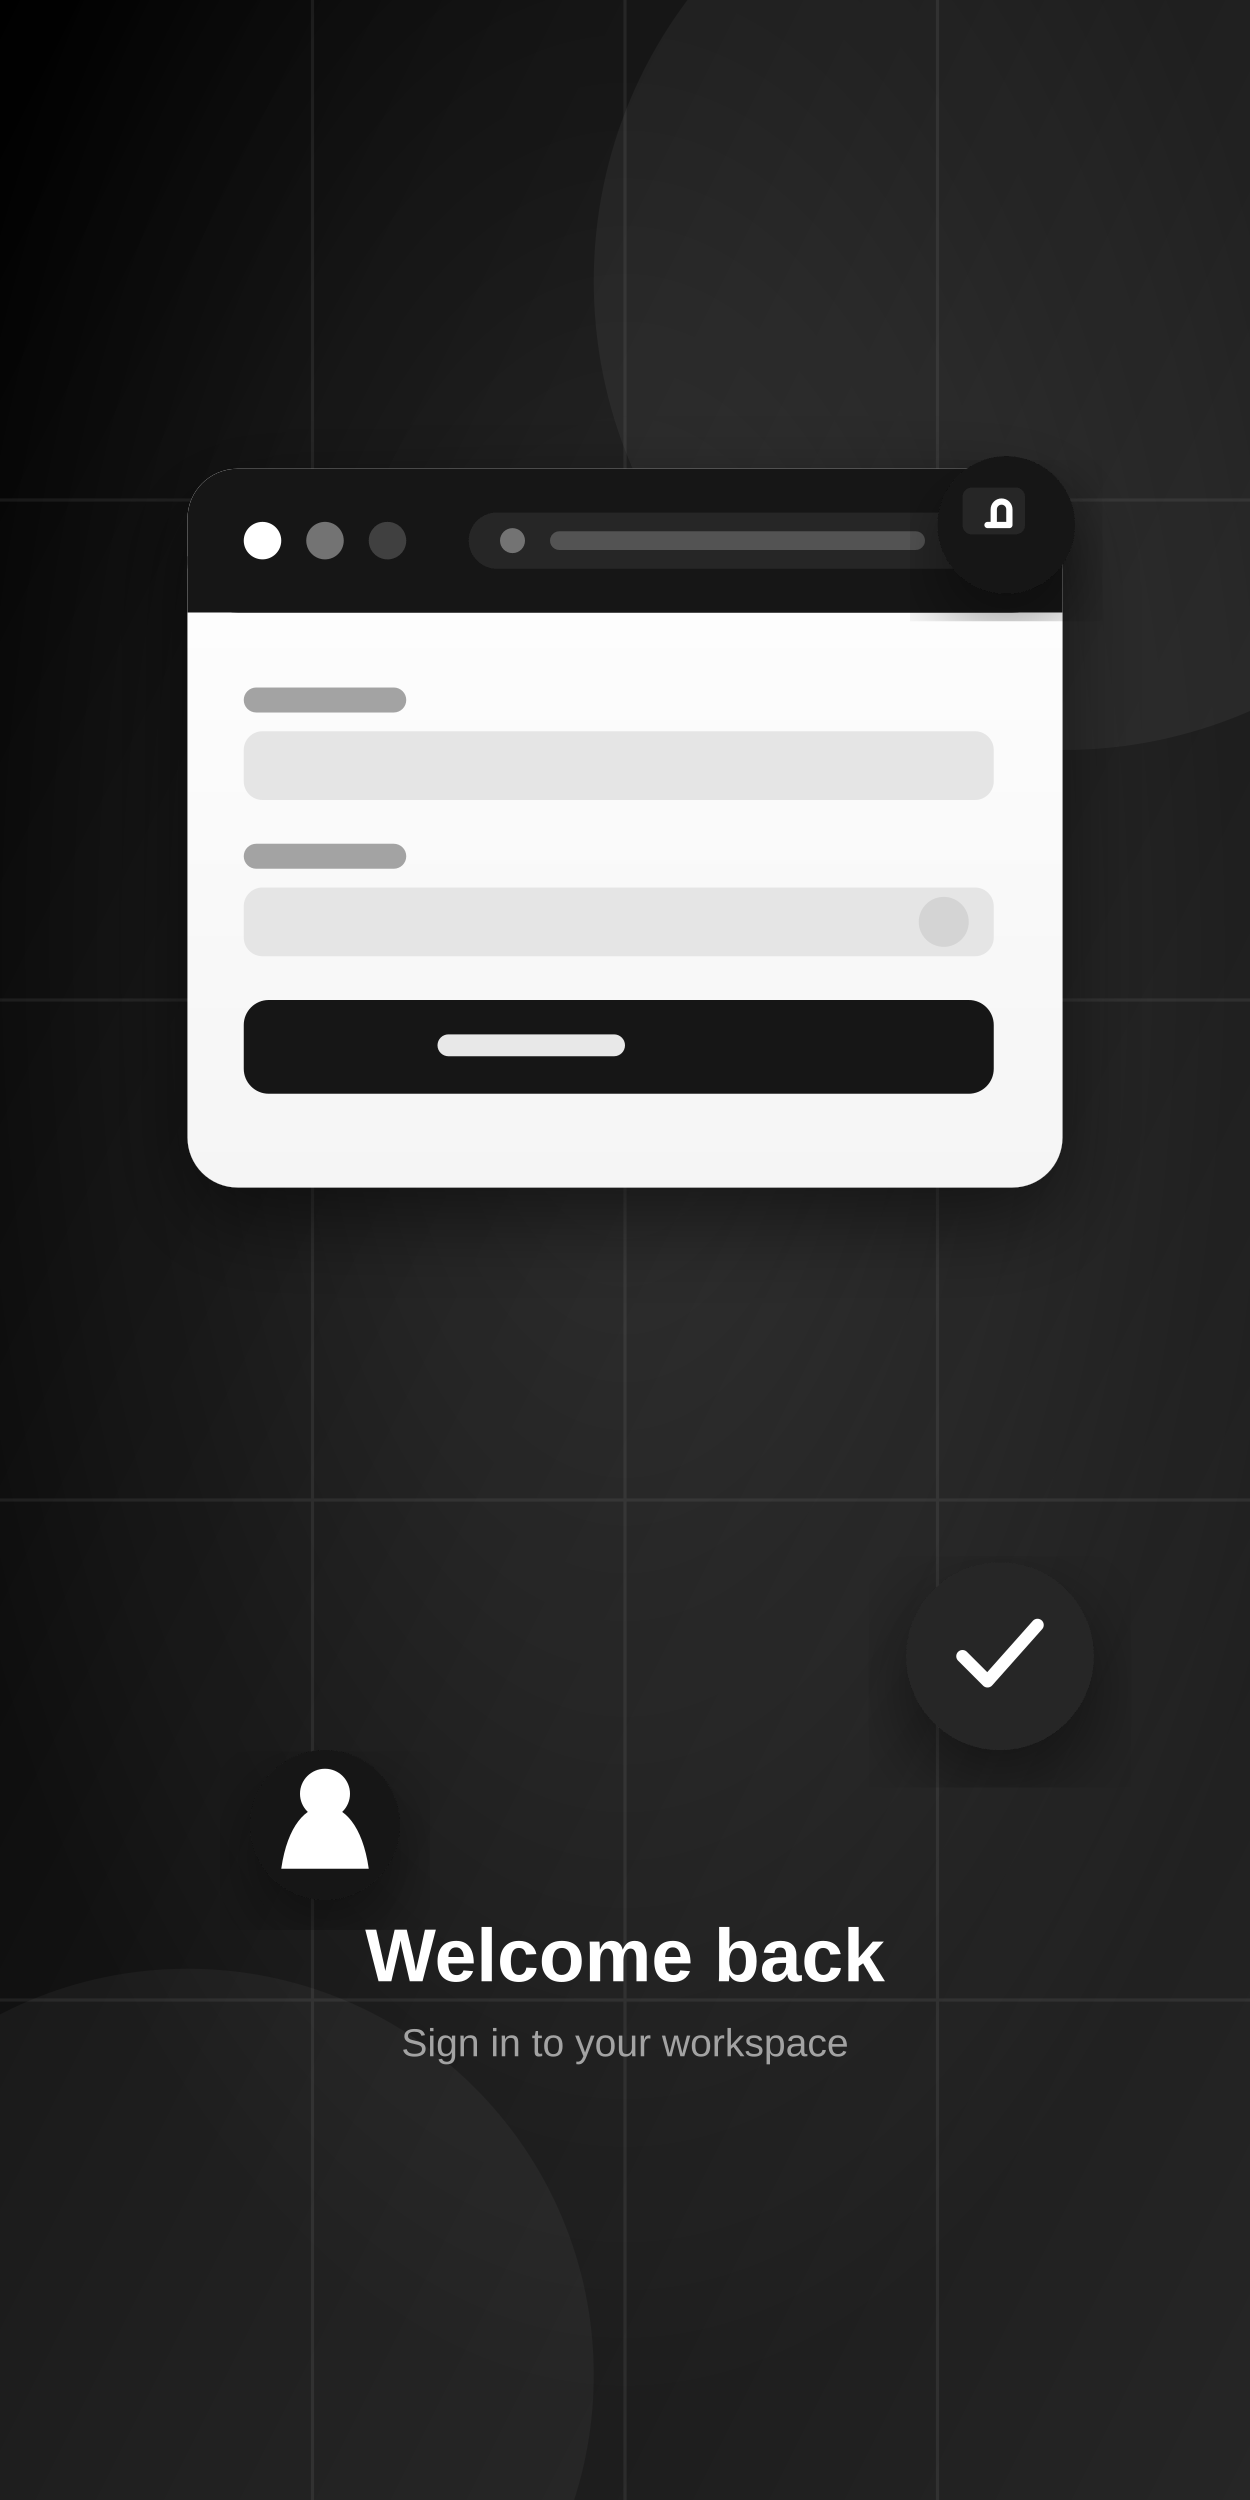
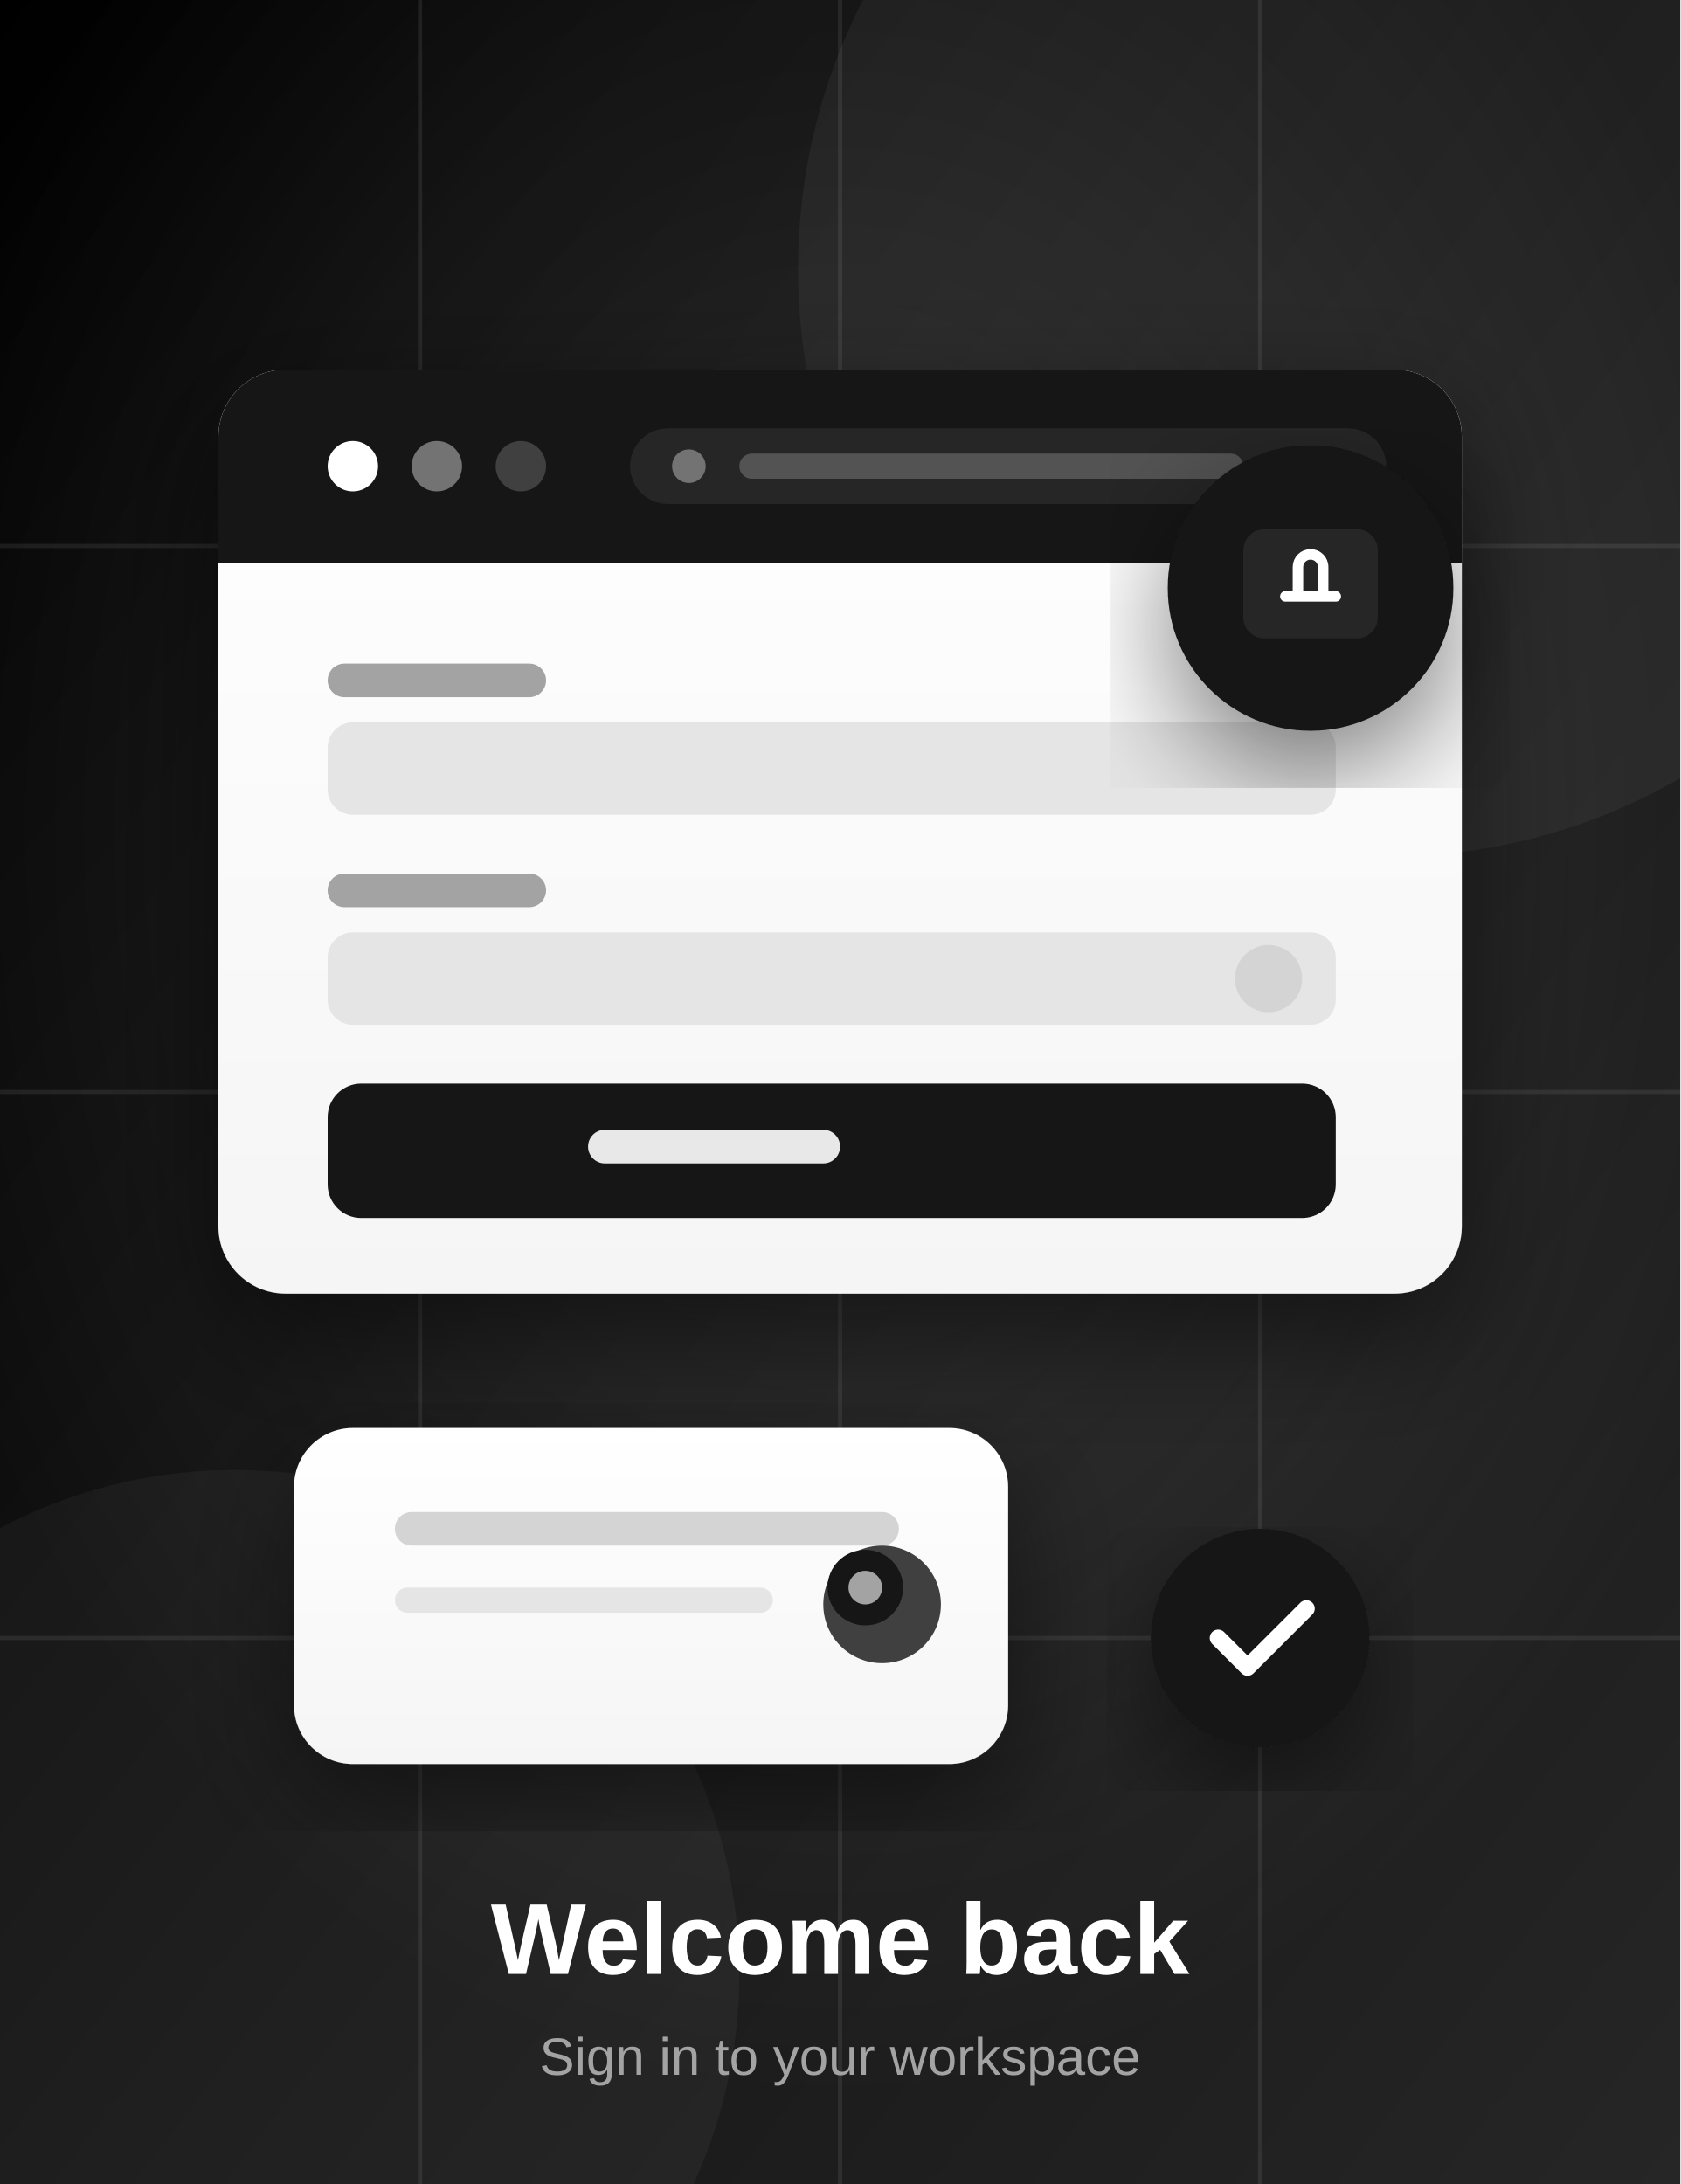
- <svg xmlns="http://www.w3.org/2000/svg" viewBox="0 0 400 800" preserveAspectRatio="xMidYMid slice">
+ <svg xmlns="http://www.w3.org/2000/svg" viewBox="0 0 400 520" preserveAspectRatio="xMidYMid slice">
  <defs>
    <linearGradient id="bg" x1="0" y1="0" x2="1" y2="1">
      <stop offset="0" stop-color="#000000" />
      <stop offset="0.55" stop-color="#171717" />
      <stop offset="1" stop-color="#262626" />
    </linearGradient>
    <linearGradient id="card" x1="0" y1="0" x2="0" y2="1">
      <stop offset="0" stop-color="#ffffff" />
      <stop offset="1" stop-color="#f5f5f5" />
    </linearGradient>
    <filter id="shadow" x="-20%" y="-20%" width="140%" height="140%">
      <feDropShadow dx="0" dy="10" stdDeviation="14" flood-color="#000000" flood-opacity="0.5" />
    </filter>
    <radialGradient id="glow" cx="50%" cy="38%" r="58%">
-       <stop offset="0" stop-color="#ffffff" stop-opacity="0.12" />
+       <stop offset="0" stop-color="#ffffff" stop-opacity="0.13" />
      <stop offset="1" stop-color="#ffffff" stop-opacity="0" />
    </radialGradient>
  </defs>
-   <rect width="400" height="800" fill="url(#bg)" />
-   <rect width="400" height="800" fill="url(#glow)" />
-   <circle cx="340" cy="90" r="150" fill="#ffffff" opacity="0.05" />
-   <circle cx="60" cy="760" r="130" fill="#ffffff" opacity="0.04" />
-   <g opacity="0.07" stroke="#ffffff" stroke-width="1">
-     <line x1="0" y1="160" x2="400" y2="160" />
-     <line x1="0" y1="320" x2="400" y2="320" />
-     <line x1="0" y1="480" x2="400" y2="480" />
-     <line x1="0" y1="640" x2="400" y2="640" />
-     <line x1="100" y1="0" x2="100" y2="800" />
-     <line x1="200" y1="0" x2="200" y2="800" />
-     <line x1="300" y1="0" x2="300" y2="800" />
+   <rect width="400" height="520" fill="url(#bg)" />
+   <rect width="400" height="520" fill="url(#glow)" />
+   <circle cx="330" cy="64" r="140" fill="#ffffff" opacity="0.05" />
+   <circle cx="56" cy="470" r="120" fill="#ffffff" opacity="0.04" />
+   <g opacity="0.08" stroke="#ffffff" stroke-width="1">
+     <line x1="0" y1="130" x2="400" y2="130" />
+     <line x1="0" y1="260" x2="400" y2="260" />
+     <line x1="0" y1="390" x2="400" y2="390" />
+     <line x1="100" y1="0" x2="100" y2="520" />
+     <line x1="200" y1="0" x2="200" y2="520" />
+     <line x1="300" y1="0" x2="300" y2="520" />
  </g>
  <g filter="url(#shadow)">
-     <rect x="60" y="150" width="280" height="230" rx="16" fill="url(#card)" />
-     <rect x="60" y="150" width="280" height="46" rx="16" fill="#171717" />
-     <rect x="60" y="178" width="280" height="18" fill="#171717" />
-     <circle cx="84" cy="173" r="6" fill="#ffffff" />
-     <circle cx="104" cy="173" r="6" fill="#737373" />
-     <circle cx="124" cy="173" r="6" fill="#404040" />
-     <rect x="150" y="164" width="180" height="18" rx="9" fill="#262626" />
-     <circle cx="164" cy="173" r="4" fill="#737373" />
-     <rect x="176" y="170" width="120" height="6" rx="3" fill="#525252" />
-     <rect x="78" y="220" width="52" height="8" rx="4" fill="#a3a3a3" />
-     <rect x="78" y="234" width="240" height="22" rx="6" fill="#e5e5e5" />
-     <rect x="78" y="270" width="52" height="8" rx="4" fill="#a3a3a3" />
-     <rect x="78" y="284" width="240" height="22" rx="6" fill="#e5e5e5" />
-     <circle cx="302" cy="295" r="8" fill="#d4d4d4" />
-     <rect x="78" y="320" width="240" height="30" rx="8" fill="#171717" />
-     <rect x="140" y="331" width="60" height="7" rx="3.5" fill="#ffffff" opacity="0.9" />
+     <rect x="52" y="88" width="296" height="220" rx="16" fill="url(#card)" />
+     <rect x="52" y="88" width="296" height="46" rx="16" fill="#171717" />
+     <rect x="52" y="116" width="296" height="18" fill="#171717" />
+     <circle cx="84" cy="111" r="6" fill="#ffffff" />
+     <circle cx="104" cy="111" r="6" fill="#737373" />
+     <circle cx="124" cy="111" r="6" fill="#404040" />
+     <rect x="150" y="102" width="180" height="18" rx="9" fill="#262626" />
+     <circle cx="164" cy="111" r="4" fill="#737373" />
+     <rect x="176" y="108" width="120" height="6" rx="3" fill="#525252" />
+     <rect x="78" y="158" width="52" height="8" rx="4" fill="#a3a3a3" />
+     <rect x="78" y="172" width="240" height="22" rx="6" fill="#e5e5e5" />
+     <rect x="78" y="208" width="52" height="8" rx="4" fill="#a3a3a3" />
+     <rect x="78" y="222" width="240" height="22" rx="6" fill="#e5e5e5" />
+     <circle cx="302" cy="233" r="8" fill="#d4d4d4" />
+     <rect x="78" y="258" width="240" height="32" rx="8" fill="#171717" />
+     <rect x="140" y="269" width="60" height="8" rx="4" fill="#ffffff" opacity="0.9" />
  </g>
  <g filter="url(#shadow)">
-     <circle cx="322" cy="168" r="22" fill="#171717" />
-     <rect x="308" y="156" width="20" height="15" rx="3" fill="#262626" />
-     <path d="M316 168h7M318 168v-5a2.5 2.5 0 015 0v5" stroke="#ffffff" stroke-width="2" fill="none" stroke-linecap="round" stroke-linejoin="round" />
+     <circle cx="312" cy="140" r="34" fill="#171717" />
+     <rect x="296" y="126" width="32" height="26" rx="5" fill="#262626" />
+     <path d="M306 142h12M309 142v-7a3 3 0 016 0v7" stroke="#ffffff" stroke-width="2.5" fill="none" stroke-linecap="round" stroke-linejoin="round" />
  </g>
  <g filter="url(#shadow)">
-     <circle cx="320" cy="530" r="30" fill="#262626" />
-     <path d="M308 530l8 8 16-18" stroke="#ffffff" stroke-width="4" fill="none" stroke-linecap="round" stroke-linejoin="round" />
+     <rect x="70" y="340" width="170" height="80" rx="14" fill="url(#card)" />
+     <rect x="94" y="360" width="120" height="8" rx="4" fill="#d4d4d4" />
+     <rect x="94" y="378" width="90" height="6" rx="3" fill="#e5e5e5" />
+     <circle cx="210" cy="382" r="14" fill="#404040" />
+     <circle cx="206" cy="378" r="9" fill="#171717" />
+     <circle cx="206" cy="378" r="4" fill="#a3a3a3" />
  </g>
  <g filter="url(#shadow)">
-     <circle cx="104" cy="584" r="24" fill="#171717" />
-     <circle cx="104" cy="574" r="8" fill="#ffffff" />
-     <path d="M90 598c2-14 8-20 14-20s12 6 14 20" fill="#ffffff" />
+     <circle cx="300" cy="390" r="26" fill="#171717" />
+     <path d="M290 390l7 7 14-14" stroke="#ffffff" stroke-width="4" fill="none" stroke-linecap="round" stroke-linejoin="round" />
  </g>
-   <text x="200" y="634" text-anchor="middle" font-family="Arial, sans-serif" font-size="24" font-weight="700" fill="#ffffff">Welcome back</text>
-   <text x="200" y="658" text-anchor="middle" font-family="Arial, sans-serif" font-size="12.5" fill="#a3a3a3">Sign in to your workspace</text>
+   <text x="200" y="470" text-anchor="middle" font-family="Arial, sans-serif" font-size="24" font-weight="700" fill="#ffffff">Welcome back</text>
+   <text x="200" y="494" text-anchor="middle" font-family="Arial, sans-serif" font-size="12.5" fill="#a3a3a3">Sign in to your workspace</text>
</svg>
